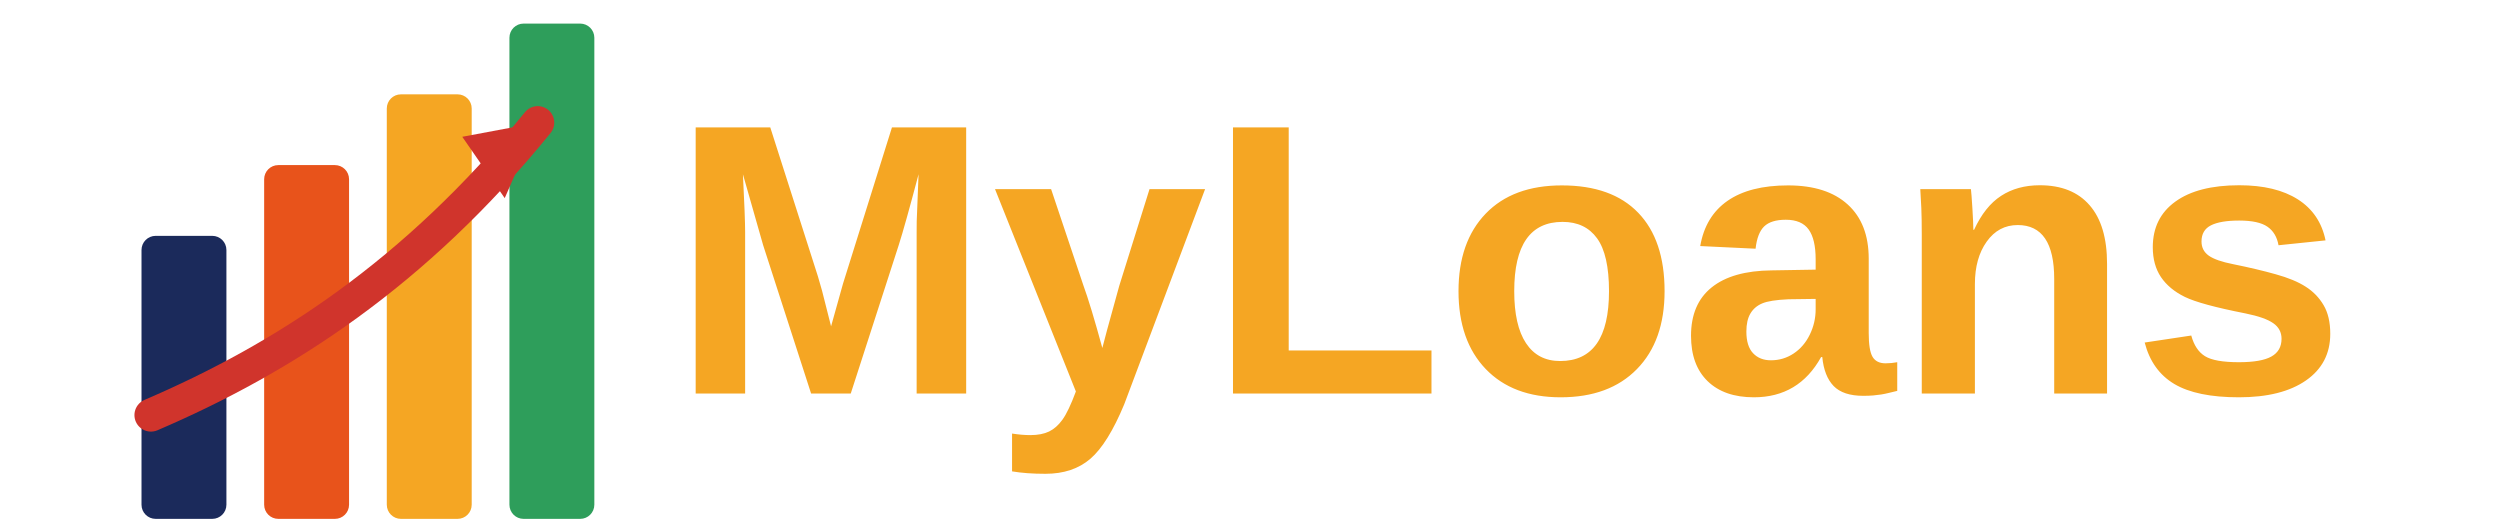
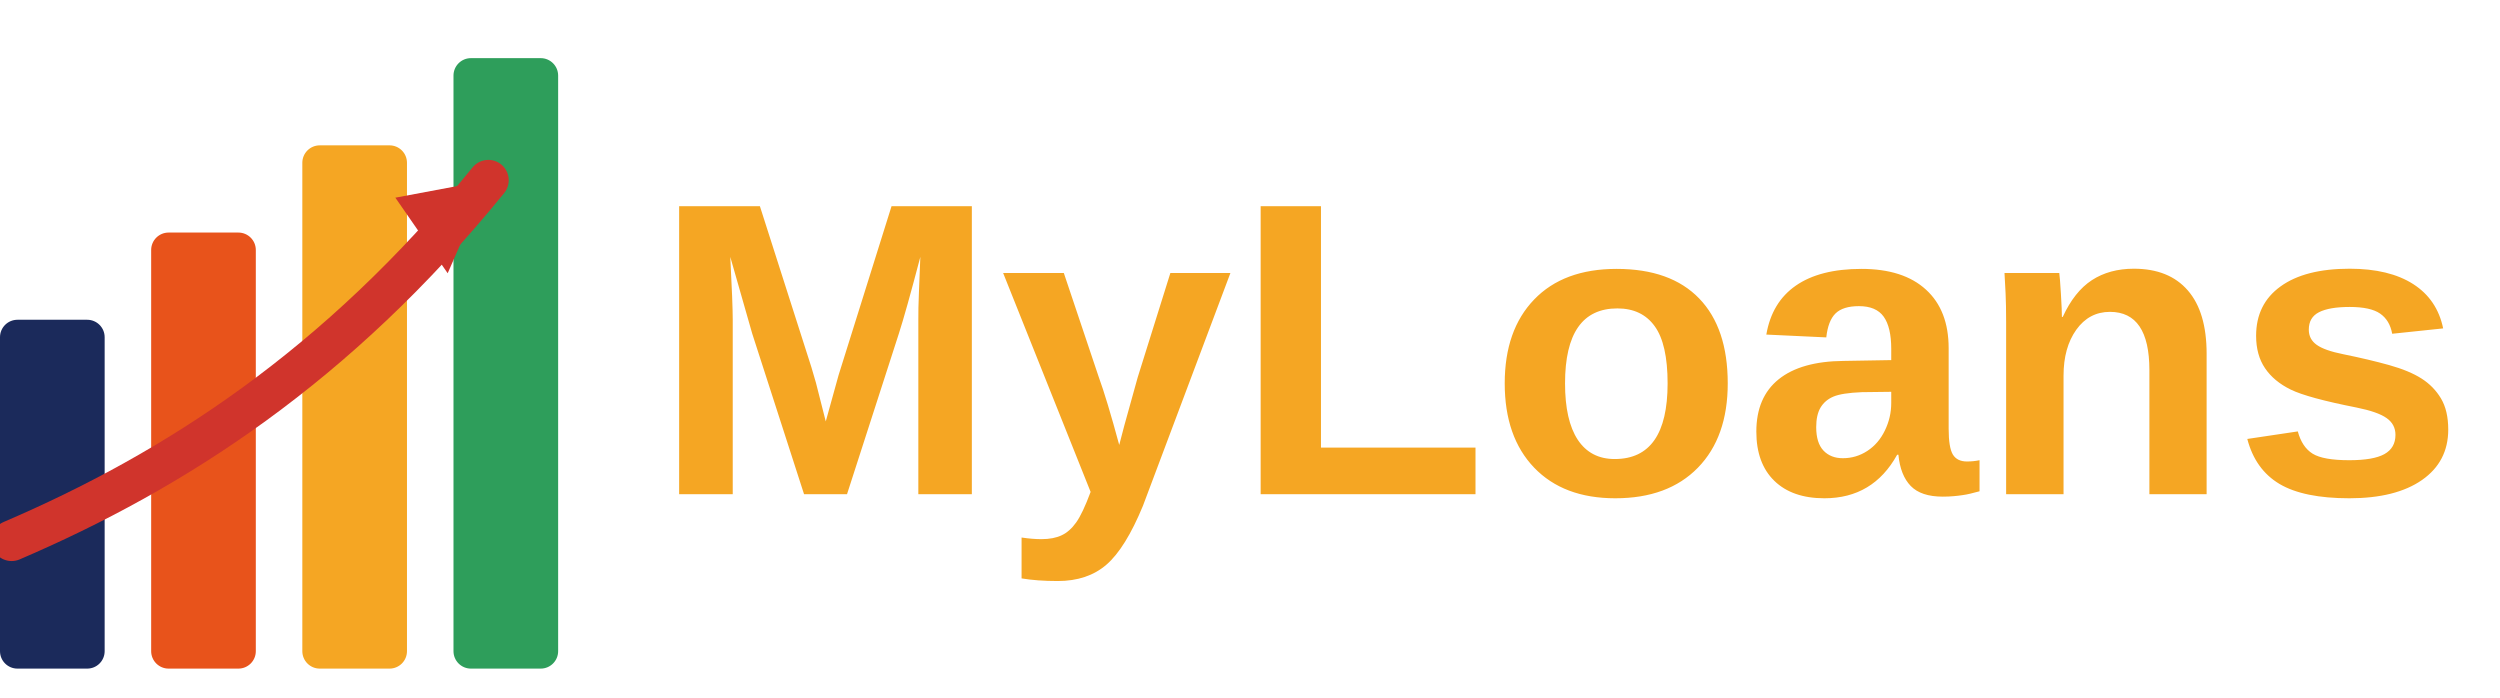
- <svg xmlns="http://www.w3.org/2000/svg" viewBox="0 0 530 110" width="530" height="110" role="img" aria-label="MyLoans">
-   <g transform="translate(30, 0)">
-     <rect x="0" y="50" width="18" height="60" rx="3" fill="#1B2A5B" />
-     <rect x="26" y="35" width="18" height="75" rx="3" fill="#E8531B" />
-     <rect x="52" y="20" width="18" height="90" rx="3" fill="#F5A623" />
-     <rect x="78" y="5" width="18" height="105" rx="3" fill="#2E9E5B" />
-     <path d="M2 88 C 30 76, 58 58, 84 26" fill="none" stroke="#D0342C" stroke-width="7" stroke-linecap="round" />
-     <path d="M84 26 l -16 3 l 9 13 z" fill="#D0342C" />
-     <text x="112" y="55" font-family="Arial, Helvetica, sans-serif" font-size="82" font-weight="700" dominant-baseline="central" fill="#F5A623">MyLoans</text>
-   </g>
+ <svg xmlns="http://www.w3.org/2000/svg" viewBox="0 0 430 120" width="430" height="120" role="img" aria-label="MyLoans">
+   <rect x="0" y="55" width="18" height="60" rx="3" fill="#1B2A5B" />
+   <rect x="26" y="40" width="18" height="75" rx="3" fill="#E8531B" />
+   <rect x="52" y="25" width="18" height="90" rx="3" fill="#F5A623" />
+   <rect x="78" y="10" width="18" height="105" rx="3" fill="#2E9E5B" />
+   <path d="M2 93 C 30 81, 58 63, 84 31" fill="none" stroke="#D0342C" stroke-width="7" stroke-linecap="round" />
+   <path d="M84 31 l -16 3 l 9 13 z" fill="#D0342C" />
+   <text x="112" y="85" font-family="Arial, Helvetica, sans-serif" font-size="72" font-weight="700" fill="#F5A623">MyLoans</text>
</svg>
